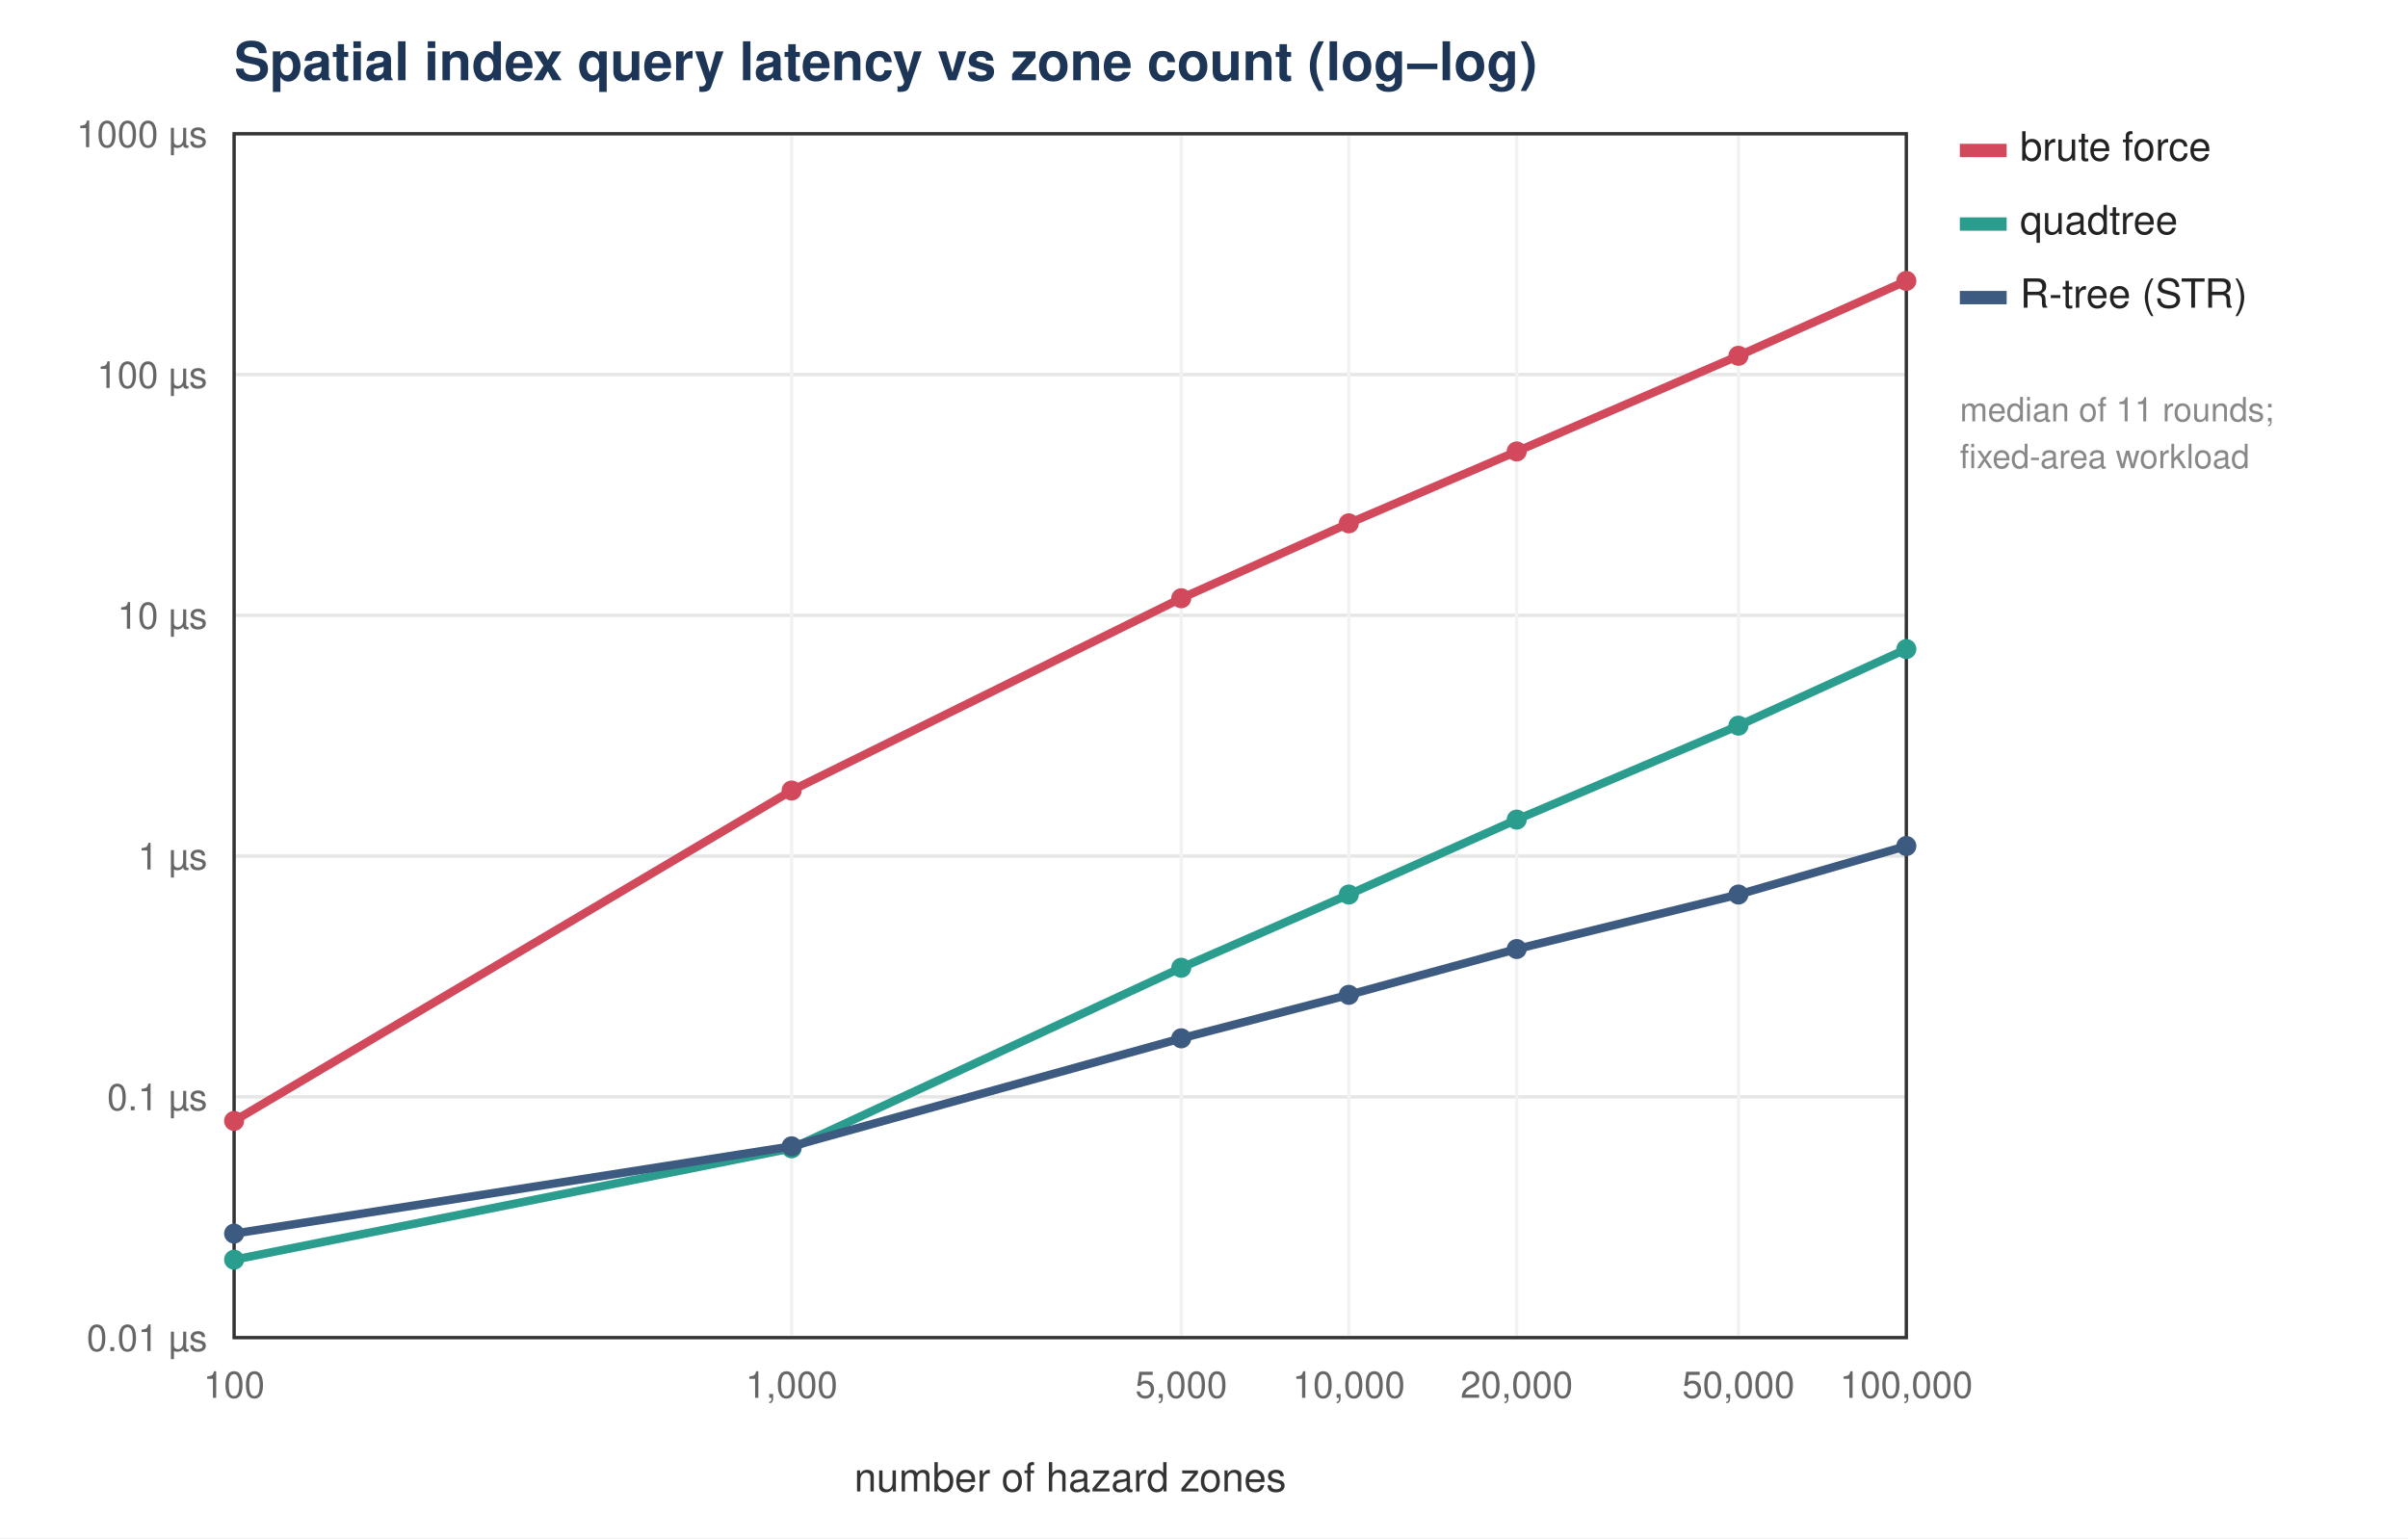
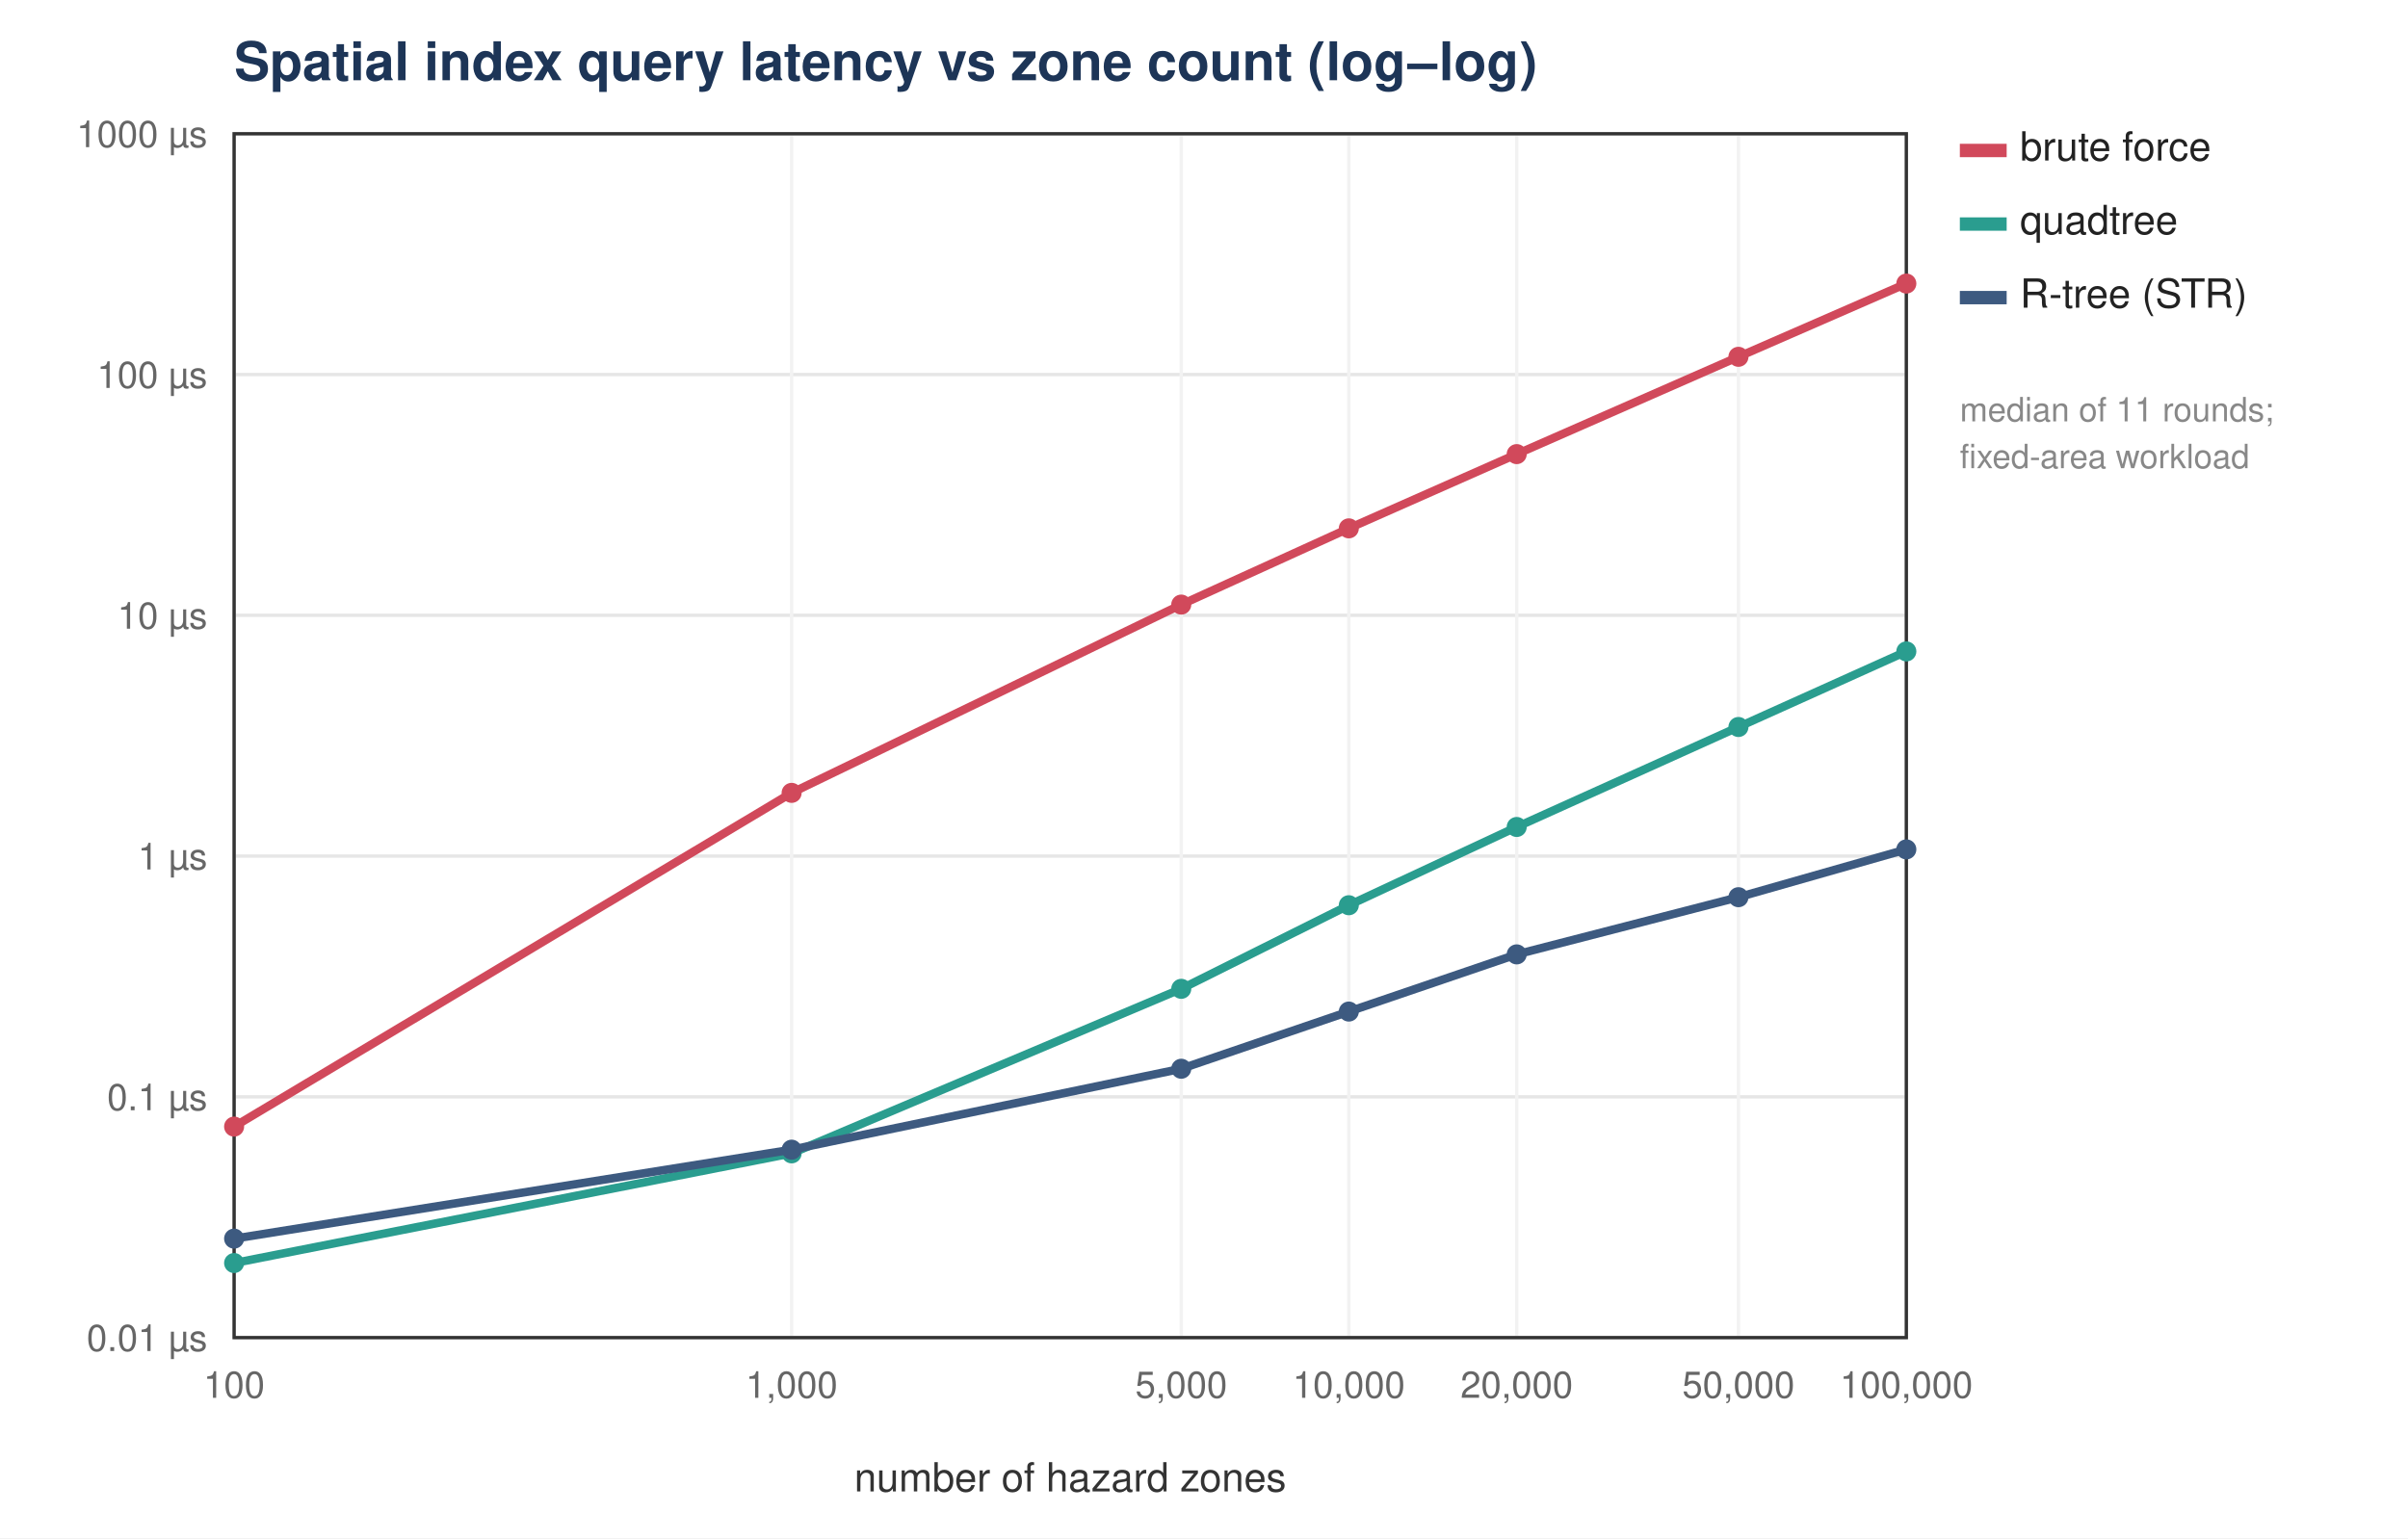
<svg xmlns="http://www.w3.org/2000/svg" viewBox="0 0 720 460" font-family="system-ui,Segoe UI,Helvetica,Arial,sans-serif">
  <rect width="720" height="460" fill="#ffffff" />
  <text x="70" y="24" font-size="16" font-weight="600" fill="#1d3557">Spatial index query latency vs zone count (log–log)</text>
  <line x1="70" y1="400.0" x2="570" y2="400.0" stroke="#e6e6e6" />
  <text x="62" y="404.0" font-size="11" fill="#666" text-anchor="end">0.01 µs</text>
  <line x1="70" y1="328.0" x2="570" y2="328.0" stroke="#e6e6e6" />
  <text x="62" y="332.0" font-size="11" fill="#666" text-anchor="end">0.1 µs</text>
  <line x1="70" y1="256.0" x2="570" y2="256.0" stroke="#e6e6e6" />
  <text x="62" y="260.0" font-size="11" fill="#666" text-anchor="end">1 µs</text>
  <line x1="70" y1="184.0" x2="570" y2="184.0" stroke="#e6e6e6" />
  <text x="62" y="188.0" font-size="11" fill="#666" text-anchor="end">10 µs</text>
  <line x1="70" y1="112.0" x2="570" y2="112.0" stroke="#e6e6e6" />
  <text x="62" y="116.0" font-size="11" fill="#666" text-anchor="end">100 µs</text>
  <line x1="70" y1="40.0" x2="570" y2="40.0" stroke="#e6e6e6" />
  <text x="62" y="44.0" font-size="11" fill="#666" text-anchor="end">1000 µs</text>
  <line x1="70.0" y1="40" x2="70.0" y2="400" stroke="#f2f2f2" />
  <text x="70.0" y="418.0" font-size="11" fill="#666" text-anchor="middle">100</text>
  <line x1="236.7" y1="40" x2="236.7" y2="400" stroke="#f2f2f2" />
  <text x="236.7" y="418.0" font-size="11" fill="#666" text-anchor="middle">1,000</text>
  <line x1="353.2" y1="40" x2="353.2" y2="400" stroke="#f2f2f2" />
  <text x="353.2" y="418.0" font-size="11" fill="#666" text-anchor="middle">5,000</text>
  <line x1="403.3" y1="40" x2="403.3" y2="400" stroke="#f2f2f2" />
  <text x="403.3" y="418.0" font-size="11" fill="#666" text-anchor="middle">10,000</text>
  <line x1="453.5" y1="40" x2="453.5" y2="400" stroke="#f2f2f2" />
  <text x="453.5" y="418.0" font-size="11" fill="#666" text-anchor="middle">20,000</text>
  <line x1="519.8" y1="40" x2="519.8" y2="400" stroke="#f2f2f2" />
  <text x="519.8" y="418.0" font-size="11" fill="#666" text-anchor="middle">50,000</text>
  <line x1="570.0" y1="40" x2="570.0" y2="400" stroke="#f2f2f2" />
  <text x="570.0" y="418.0" font-size="11" fill="#666" text-anchor="middle">100,000</text>
  <text x="320" y="446" font-size="12" fill="#333" text-anchor="middle">number of hazard zones</text>
  <rect x="70" y="40" width="500" height="360" fill="none" stroke="#333" />
-   <polyline points="70.0,335.2 236.7,236.4 353.2,178.9 403.3,156.5 453.5,135.0 519.8,106.4 570.0,84.0" fill="none" stroke="#d1495b" stroke-width="2.5" />
-   <circle cx="70.0" cy="335.2" r="3" fill="#d1495b" />
-   <circle cx="236.7" cy="236.4" r="3" fill="#d1495b" />
-   <circle cx="353.2" cy="178.9" r="3" fill="#d1495b" />
-   <circle cx="403.3" cy="156.5" r="3" fill="#d1495b" />
-   <circle cx="453.5" cy="135.0" r="3" fill="#d1495b" />
-   <circle cx="519.8" cy="106.4" r="3" fill="#d1495b" />
-   <circle cx="570.0" cy="84.0" r="3" fill="#d1495b" />
+   <polyline points="70.0,336.9 236.7,237.1 353.2,180.8 403.3,158.0 453.5,135.8 519.8,106.7 570.0,84.8" fill="none" stroke="#d1495b" stroke-width="2.5" />
+   <circle cx="70.0" cy="336.9" r="3" fill="#d1495b" />
+   <circle cx="236.7" cy="237.1" r="3" fill="#d1495b" />
+   <circle cx="353.2" cy="180.8" r="3" fill="#d1495b" />
+   <circle cx="403.3" cy="158.0" r="3" fill="#d1495b" />
+   <circle cx="453.5" cy="135.8" r="3" fill="#d1495b" />
+   <circle cx="519.8" cy="106.7" r="3" fill="#d1495b" />
+   <circle cx="570.0" cy="84.8" r="3" fill="#d1495b" />
  <rect x="586" y="43" width="14" height="4" fill="#d1495b" />
  <text x="604" y="48" font-size="12" fill="#222">brute force</text>
-   <polyline points="70.0,376.7 236.7,343.4 353.2,289.4 403.3,267.5 453.5,245.1 519.8,217.0 570.0,194.1" fill="none" stroke="#2a9d8f" stroke-width="2.5" />
-   <circle cx="70.0" cy="376.7" r="3" fill="#2a9d8f" />
-   <circle cx="236.7" cy="343.4" r="3" fill="#2a9d8f" />
-   <circle cx="353.2" cy="289.4" r="3" fill="#2a9d8f" />
-   <circle cx="403.3" cy="267.5" r="3" fill="#2a9d8f" />
-   <circle cx="453.5" cy="245.1" r="3" fill="#2a9d8f" />
-   <circle cx="519.8" cy="217.0" r="3" fill="#2a9d8f" />
-   <circle cx="570.0" cy="194.1" r="3" fill="#2a9d8f" />
+   <polyline points="70.0,377.7 236.7,344.9 353.2,295.7 403.3,270.7 453.5,247.3 519.8,217.4 570.0,194.8" fill="none" stroke="#2a9d8f" stroke-width="2.5" />
+   <circle cx="70.0" cy="377.7" r="3" fill="#2a9d8f" />
+   <circle cx="236.7" cy="344.9" r="3" fill="#2a9d8f" />
+   <circle cx="353.2" cy="295.7" r="3" fill="#2a9d8f" />
+   <circle cx="403.3" cy="270.7" r="3" fill="#2a9d8f" />
+   <circle cx="453.5" cy="247.3" r="3" fill="#2a9d8f" />
+   <circle cx="519.8" cy="217.4" r="3" fill="#2a9d8f" />
+   <circle cx="570.0" cy="194.8" r="3" fill="#2a9d8f" />
  <rect x="586" y="65" width="14" height="4" fill="#2a9d8f" />
  <text x="604" y="70" font-size="12" fill="#222">quadtree</text>
-   <polyline points="70.0,368.9 236.7,342.8 353.2,310.5 403.3,297.5 453.5,283.8 519.8,267.5 570.0,253.0" fill="none" stroke="#3d5a80" stroke-width="2.5" />
-   <circle cx="70.0" cy="368.9" r="3" fill="#3d5a80" />
-   <circle cx="236.7" cy="342.8" r="3" fill="#3d5a80" />
-   <circle cx="353.2" cy="310.5" r="3" fill="#3d5a80" />
-   <circle cx="403.3" cy="297.5" r="3" fill="#3d5a80" />
-   <circle cx="453.5" cy="283.8" r="3" fill="#3d5a80" />
-   <circle cx="519.8" cy="267.5" r="3" fill="#3d5a80" />
-   <circle cx="570.0" cy="253.0" r="3" fill="#3d5a80" />
+   <polyline points="70.0,370.4 236.7,343.8 353.2,319.6 403.3,302.5 453.5,285.4 519.8,268.3 570.0,254.0" fill="none" stroke="#3d5a80" stroke-width="2.5" />
+   <circle cx="70.0" cy="370.4" r="3" fill="#3d5a80" />
+   <circle cx="236.7" cy="343.8" r="3" fill="#3d5a80" />
+   <circle cx="353.2" cy="319.6" r="3" fill="#3d5a80" />
+   <circle cx="403.3" cy="302.5" r="3" fill="#3d5a80" />
+   <circle cx="453.5" cy="285.4" r="3" fill="#3d5a80" />
+   <circle cx="519.8" cy="268.3" r="3" fill="#3d5a80" />
+   <circle cx="570.0" cy="254.0" r="3" fill="#3d5a80" />
  <rect x="586" y="87" width="14" height="4" fill="#3d5a80" />
  <text x="604" y="92" font-size="12" fill="#222">R-tree (STR)</text>
  <text x="586" y="126" font-size="10" fill="#888">median of 11 rounds;</text>
  <text x="586" y="140" font-size="10" fill="#888">fixed-area workload</text>
</svg>
